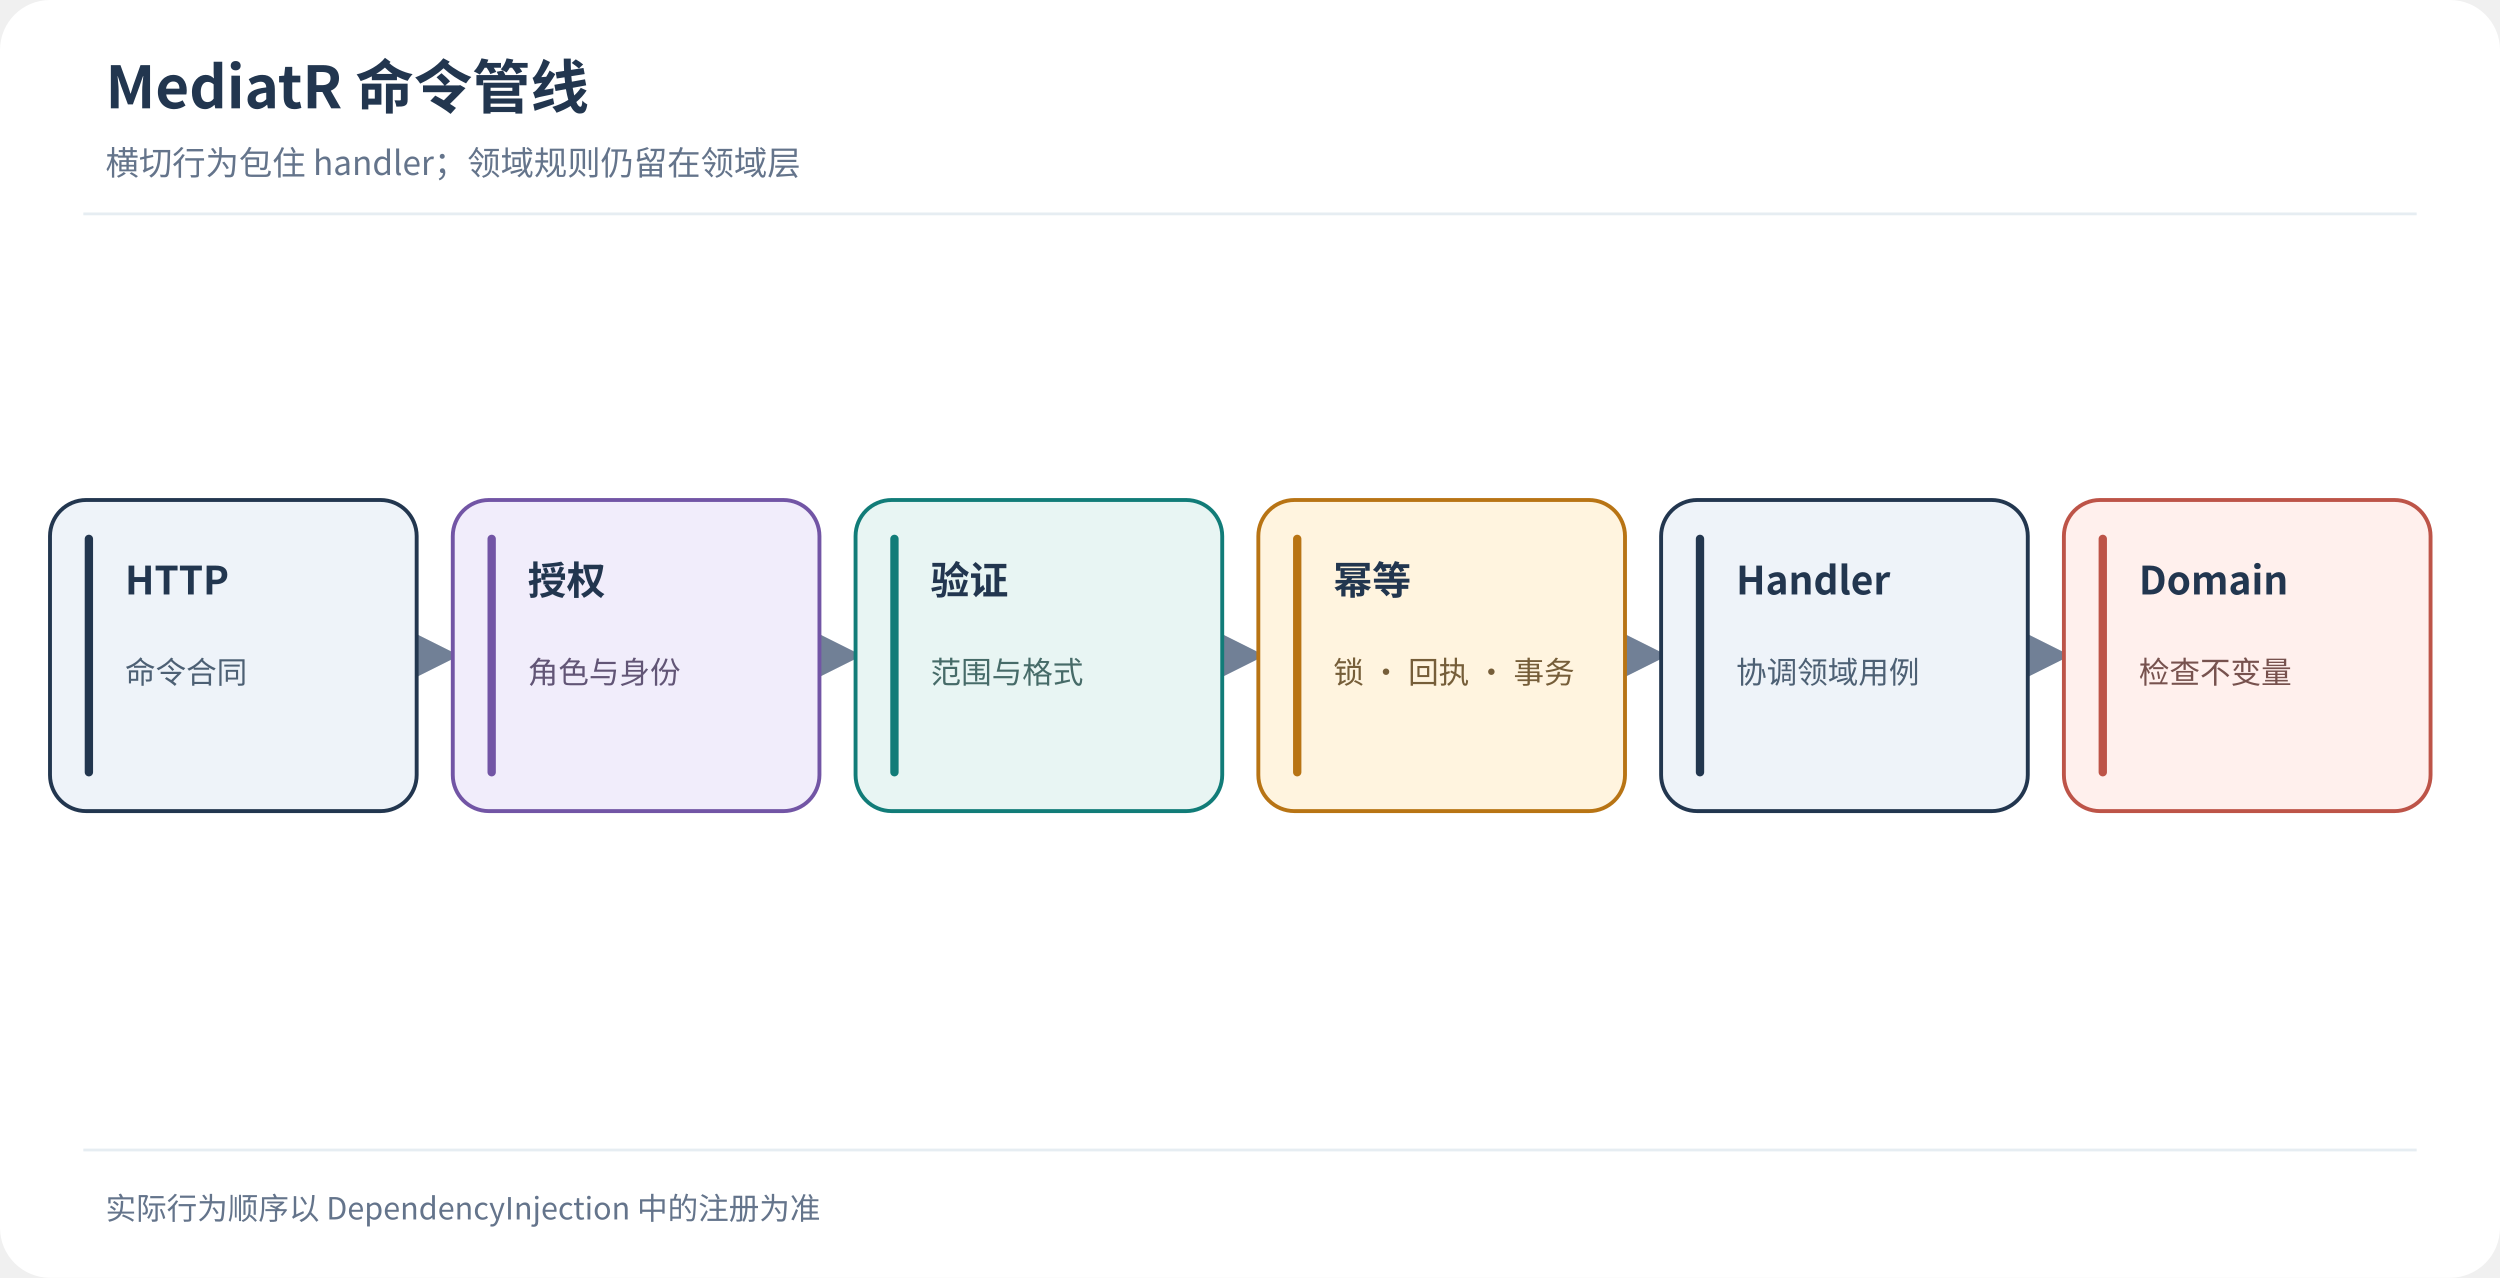
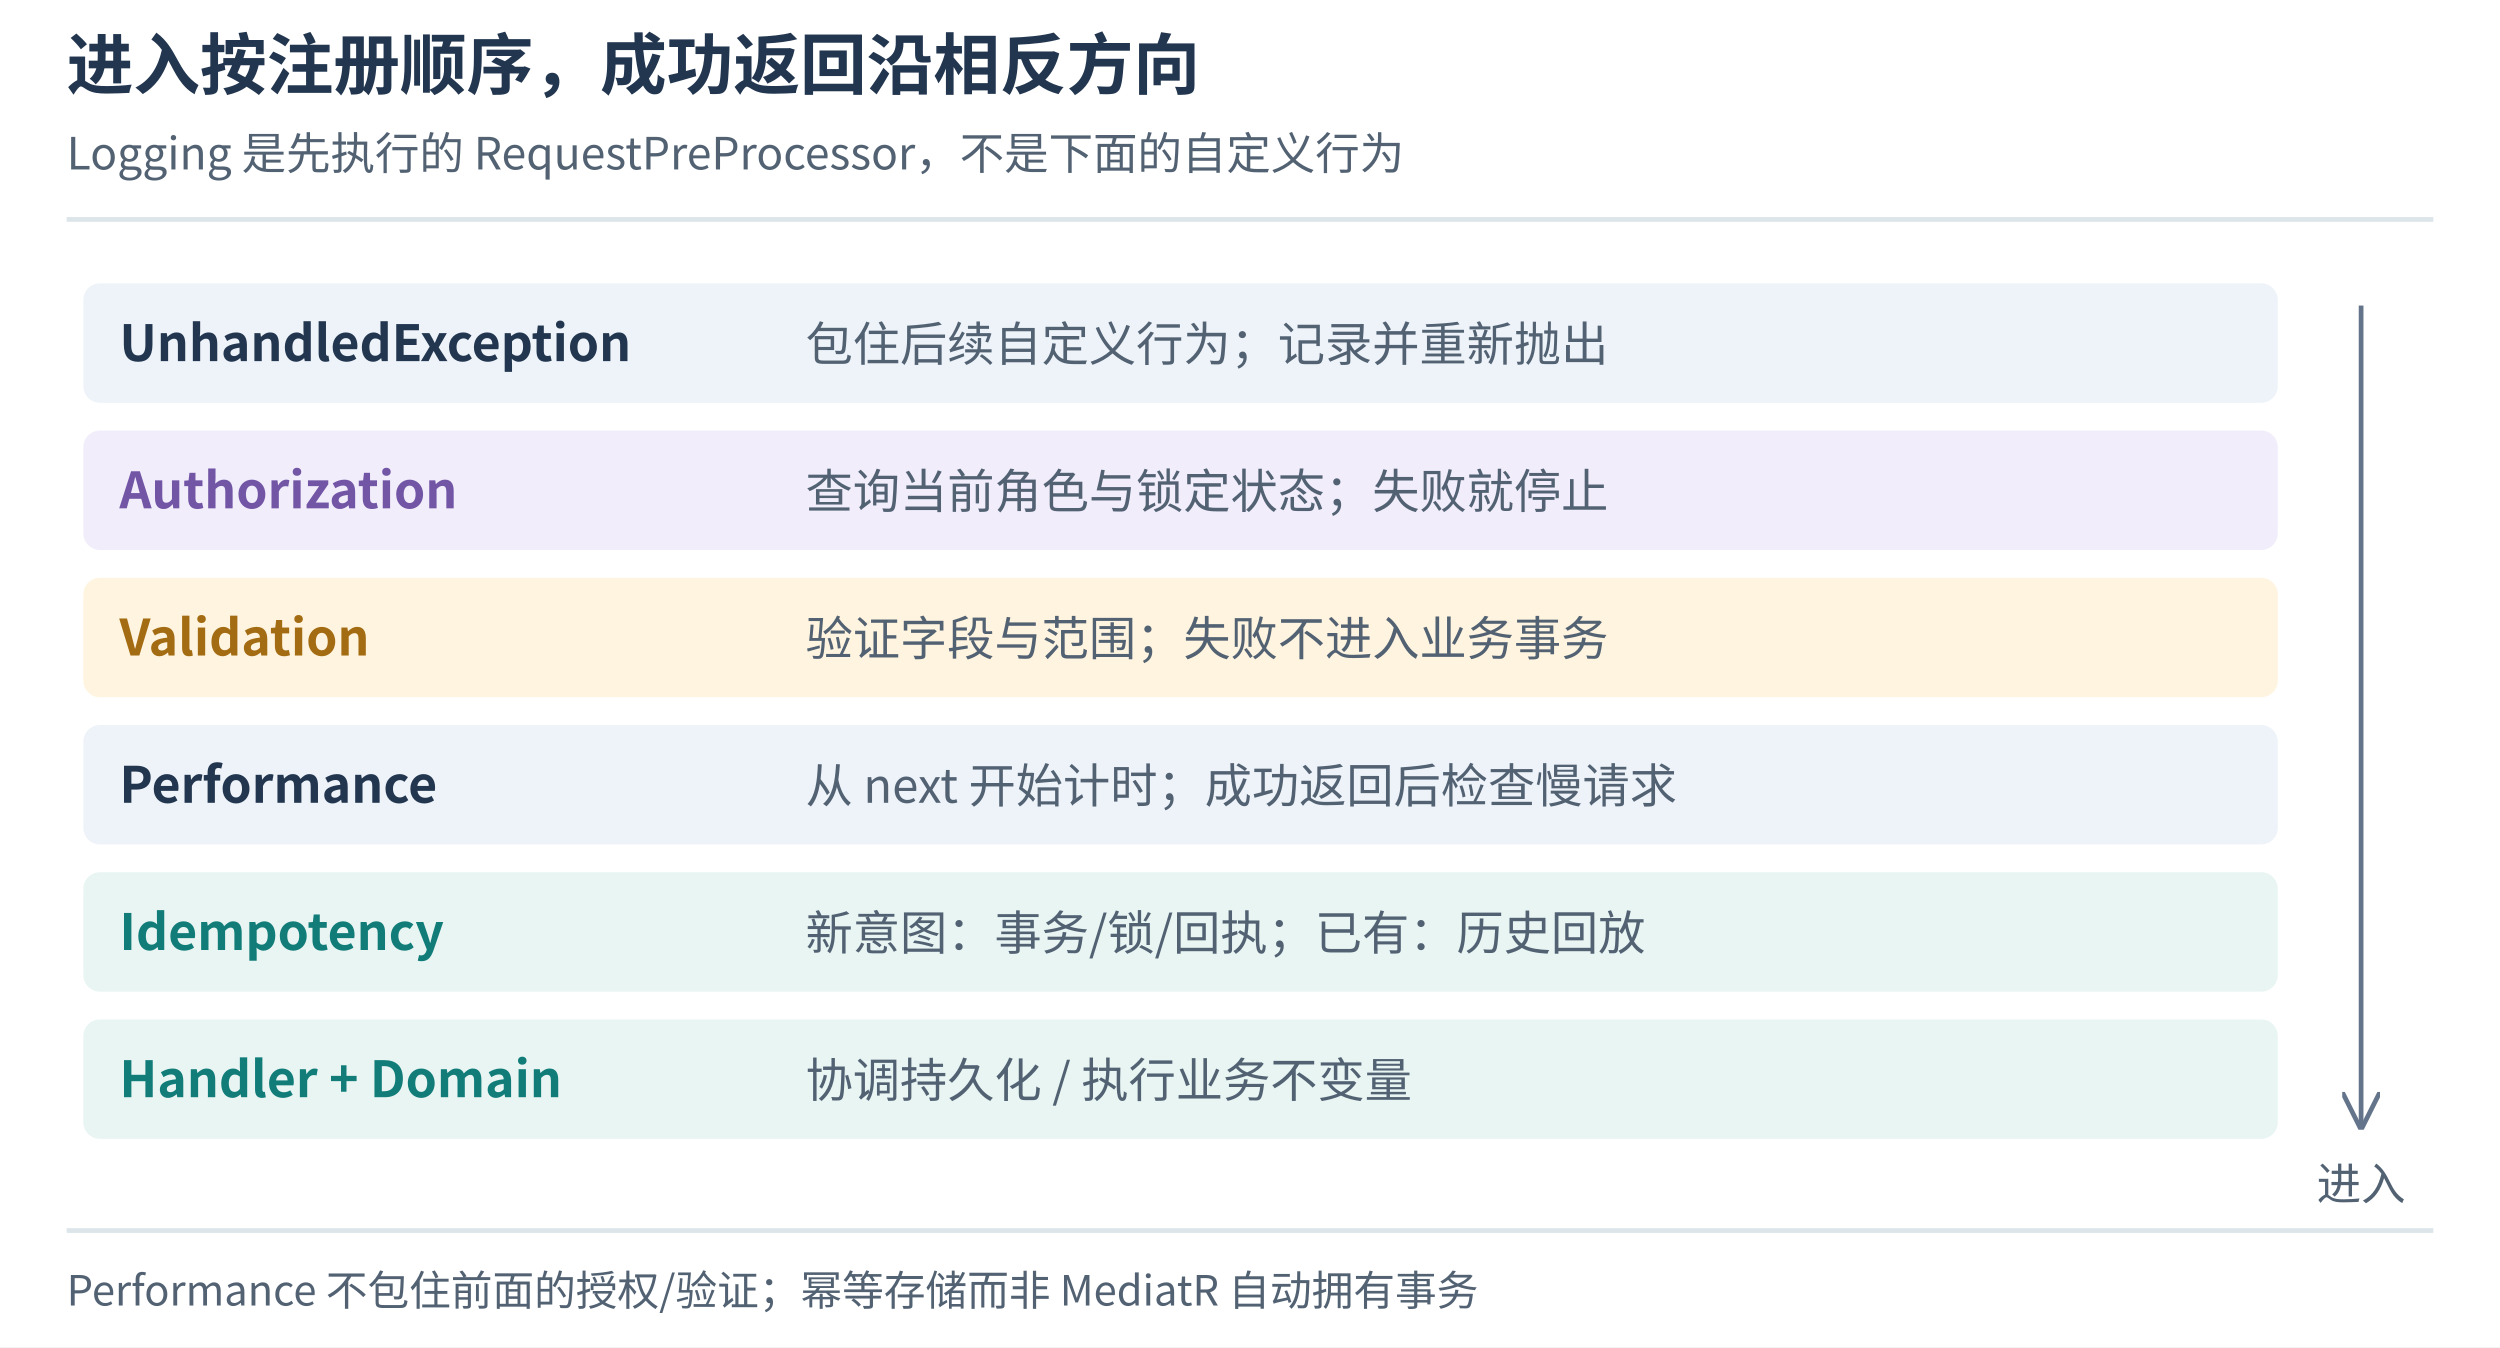
- <svg xmlns="http://www.w3.org/2000/svg" width="900" height="460" viewBox="0 0 900 460">
-   <rect width="100%" height="100%" rx="18" fill="#ffffff" />
-   <path d="M 30 77 H 870" stroke="#e6edf2" stroke-width="1" />
-   <text x="38" y="39" font-family="Microsoft YaHei, Noto Sans CJK SC, sans-serif" font-size="21px" font-weight="700" fill="#22364f">MediatR 命令管线</text>
-   <text x="38" y="63" font-family="Microsoft YaHei, Noto Sans CJK SC, sans-serif" font-size="12px" font-weight="400" fill="#64748b">横切行为包住 handler；领域规则仍留在领域层</text>
+ <svg xmlns="http://www.w3.org/2000/svg" width="900" height="485" viewBox="0 0 900 485">
+   <rect width="900" height="100%" fill="white" />
  <defs>
-     <marker id="arrow" viewBox="0 0 10 10" refX="8.5" refY="5" markerWidth="8" markerHeight="8" orient="auto-start-reverse">
-       <path d="M 0 0 L 10 5 L 0 10 z" fill="#718096" />
+     <marker id="arrow" markerWidth="8" markerHeight="8" refX="7" refY="4" orient="auto">
+       <path d="M0 0L8 4L0 8" fill="none" stroke="#64748b" />
    </marker>
  </defs>
-   <path d="M 150 236.0 C 192 236.0, 121 236.0, 163 236.0" fill="none" stroke="#718096" stroke-width="2" marker-end="url(#arrow)" />
-   <path d="M 295 236.0 C 337 236.0, 266 236.0, 308 236.0" fill="none" stroke="#718096" stroke-width="2" marker-end="url(#arrow)" />
-   <path d="M 440 236.0 C 482 236.0, 411 236.0, 453 236.0" fill="none" stroke="#718096" stroke-width="2" marker-end="url(#arrow)" />
-   <path d="M 585 236.0 C 627 236.0, 556 236.0, 598 236.0" fill="none" stroke="#718096" stroke-width="2" marker-end="url(#arrow)" />
-   <path d="M 730 236.0 C 772 236.0, 701 236.0, 743 236.0" fill="none" stroke="#718096" stroke-width="2" marker-end="url(#arrow)" />
-   <rect x="18" y="180" width="132" height="112" rx="13" fill="#eef3f9" stroke="#22364f" stroke-width="1.4" />
-   <path d="M 32 194 V 278" stroke="#22364f" stroke-width="3" stroke-linecap="round" />
-   <text x="45" y="214" font-family="Microsoft YaHei, Noto Sans CJK SC, sans-serif" font-size="14px" font-weight="700" fill="#22364f">HTTP</text>
-   <text x="45" y="246" font-family="Microsoft YaHei, Noto Sans CJK SC, sans-serif" font-size="11px" font-weight="400" fill="#4d6074">命令合同</text>
-   <rect x="163" y="180" width="132" height="112" rx="13" fill="#f1edfb" stroke="#7255a5" stroke-width="1.4" />
-   <path d="M 177 194 V 278" stroke="#7255a5" stroke-width="3" stroke-linecap="round" />
-   <text x="190" y="214" font-family="Microsoft YaHei, Noto Sans CJK SC, sans-serif" font-size="14px" font-weight="700" fill="#22364f">授权</text>
-   <text x="190" y="246" font-family="Microsoft YaHei, Noto Sans CJK SC, sans-serif" font-size="11px" font-weight="400" fill="#625576">角色与身份</text>
-   <rect x="308" y="180" width="132" height="112" rx="13" fill="#e8f5f3" stroke="#117c78" stroke-width="1.4" />
-   <path d="M 322 194 V 278" stroke="#117c78" stroke-width="3" stroke-linecap="round" />
-   <text x="335" y="214" font-family="Microsoft YaHei, Noto Sans CJK SC, sans-serif" font-size="14px" font-weight="700" fill="#22364f">验证</text>
-   <text x="335" y="246" font-family="Microsoft YaHei, Noto Sans CJK SC, sans-serif" font-size="11px" font-weight="400" fill="#466b68">范围与格式</text>
-   <rect x="453" y="180" width="132" height="112" rx="13" fill="#fff4df" stroke="#b87414" stroke-width="1.4" />
-   <path d="M 467 194 V 278" stroke="#b87414" stroke-width="3" stroke-linecap="round" />
-   <text x="480" y="214" font-family="Microsoft YaHei, Noto Sans CJK SC, sans-serif" font-size="14px" font-weight="700" fill="#22364f">幂等</text>
-   <text x="480" y="246" font-family="Microsoft YaHei, Noto Sans CJK SC, sans-serif" font-size="11px" font-weight="400" fill="#765e39">锁 · 回执 · 事务</text>
-   <rect x="598" y="180" width="132" height="112" rx="13" fill="#eef3f9" stroke="#22364f" stroke-width="1.4" />
-   <path d="M 612 194 V 278" stroke="#22364f" stroke-width="3" stroke-linecap="round" />
-   <text x="625" y="214" font-family="Microsoft YaHei, Noto Sans CJK SC, sans-serif" font-size="14px" font-weight="700" fill="#22364f">Handler</text>
-   <text x="625" y="246" font-family="Microsoft YaHei, Noto Sans CJK SC, sans-serif" font-size="11px" font-weight="400" fill="#4d6074">协调领域用例</text>
-   <rect x="743" y="180" width="132" height="112" rx="13" fill="#fff0ed" stroke="#bd5448" stroke-width="1.4" />
-   <path d="M 757 194 V 278" stroke="#bd5448" stroke-width="3" stroke-linecap="round" />
-   <text x="770" y="214" font-family="Microsoft YaHei, Noto Sans CJK SC, sans-serif" font-size="14px" font-weight="700" fill="#22364f">Domain</text>
-   <text x="770" y="246" font-family="Microsoft YaHei, Noto Sans CJK SC, sans-serif" font-size="11px" font-weight="400" fill="#77524e">检查不变量</text>
-   <path d="M 30 414 H 870" stroke="#e6edf2" stroke-width="1" />
-   <text x="38" y="439" font-family="Microsoft YaHei, Noto Sans CJK SC, sans-serif" font-size="11px" font-weight="400" fill="#64748b">实际行为顺序以 DependencyInjection 中的注册为准</text>
+   <text x="24" y="32" font-family="Microsoft YaHei,Noto Sans CJK SC,sans-serif" font-size="24" fill="#22364f" font-weight="700">进入按注册顺序，成功返回沿相反方向</text>
+   <text x="24" y="61" font-family="Microsoft YaHei,Noto Sans CJK SC,sans-serif" font-size="16" fill="#526273" font-weight="400">Logging 是先执行的 RequestPreProcessor，不是下面的自定义行为</text>
+   <path d="M24 79H876" fill="none" stroke="#dbe5ea" stroke-width="1.7" />
+   <path d="M24 443H876" fill="none" stroke="#dbe5ea" stroke-width="1.7" />
+   <text x="24" y="470" font-family="Microsoft YaHei,Noto Sans CJK SC,sans-serif" font-size="15" fill="#526273" font-weight="400">Performance 不包住前面的授权/验证；幂等存储而非 MediatR 自动拥有事务</text>
+   <rect x="30" y="102" width="790" height="43" rx="6" fill="#eef3f9" />
+   <text x="43" y="130" font-family="Microsoft YaHei,Noto Sans CJK SC,sans-serif" font-size="18" fill="#22364f" font-weight="700">UnhandledException</text>
+   <text x="290" y="130" font-family="Microsoft YaHei,Noto Sans CJK SC,sans-serif" font-size="17" fill="#526273" font-weight="400">包住后续自定义行为；记录并重新抛出</text>
+   <rect x="30" y="155" width="790" height="43" rx="6" fill="#f1edfb" />
+   <text x="43" y="183" font-family="Microsoft YaHei,Noto Sans CJK SC,sans-serif" font-size="18" fill="#7255a5" font-weight="700">Authorization</text>
+   <text x="290" y="183" font-family="Microsoft YaHei,Noto Sans CJK SC,sans-serif" font-size="17" fill="#526273" font-weight="400">查询当前角色与锁定状态；失败就停止</text>
+   <rect x="30" y="208" width="790" height="43" rx="6" fill="#fff4df" />
+   <text x="43" y="236" font-family="Microsoft YaHei,Noto Sans CJK SC,sans-serif" font-size="18" fill="#a36c13" font-weight="700">Validation</text>
+   <text x="290" y="236" font-family="Microsoft YaHei,Noto Sans CJK SC,sans-serif" font-size="17" fill="#526273" font-weight="400">验证字段与范围；失败不进入业务事务</text>
+   <rect x="30" y="261" width="790" height="43" rx="6" fill="#eef3f9" />
+   <text x="43" y="289" font-family="Microsoft YaHei,Noto Sans CJK SC,sans-serif" font-size="18" fill="#22364f" font-weight="700">Performance</text>
+   <text x="290" y="289" font-family="Microsoft YaHei,Noto Sans CJK SC,sans-serif" font-size="17" fill="#526273" font-weight="400">从 next 开始计时；成功返回后检查慢请求</text>
+   <rect x="30" y="314" width="790" height="43" rx="6" fill="#e8f5f3" />
+   <text x="43" y="342" font-family="Microsoft YaHei,Noto Sans CJK SC,sans-serif" font-size="18" fill="#117c78" font-weight="700">Idempotency</text>
+   <text x="290" y="342" font-family="Microsoft YaHei,Noto Sans CJK SC,sans-serif" font-size="17" fill="#526273" font-weight="400">新意图：事务/锁/回执；已有：历史回放</text>
+   <rect x="30" y="367" width="790" height="43" rx="6" fill="#e8f5f3" />
+   <text x="43" y="395" font-family="Microsoft YaHei,Noto Sans CJK SC,sans-serif" font-size="18" fill="#117c78" font-weight="700">Handler + Domain</text>
+   <text x="290" y="395" font-family="Microsoft YaHei,Noto Sans CJK SC,sans-serif" font-size="17" fill="#526273" font-weight="400">协调持久化 / 执行业务不变量</text>
+   <path d="M850 110L850 405" fill="none" stroke="#64748b" stroke-width="1.7" marker-end="url(#arrow)" />
+   <text x="834" y="432" font-family="Microsoft YaHei,Noto Sans CJK SC,sans-serif" font-size="16" fill="#526273" font-weight="400">进入</text>
</svg>
